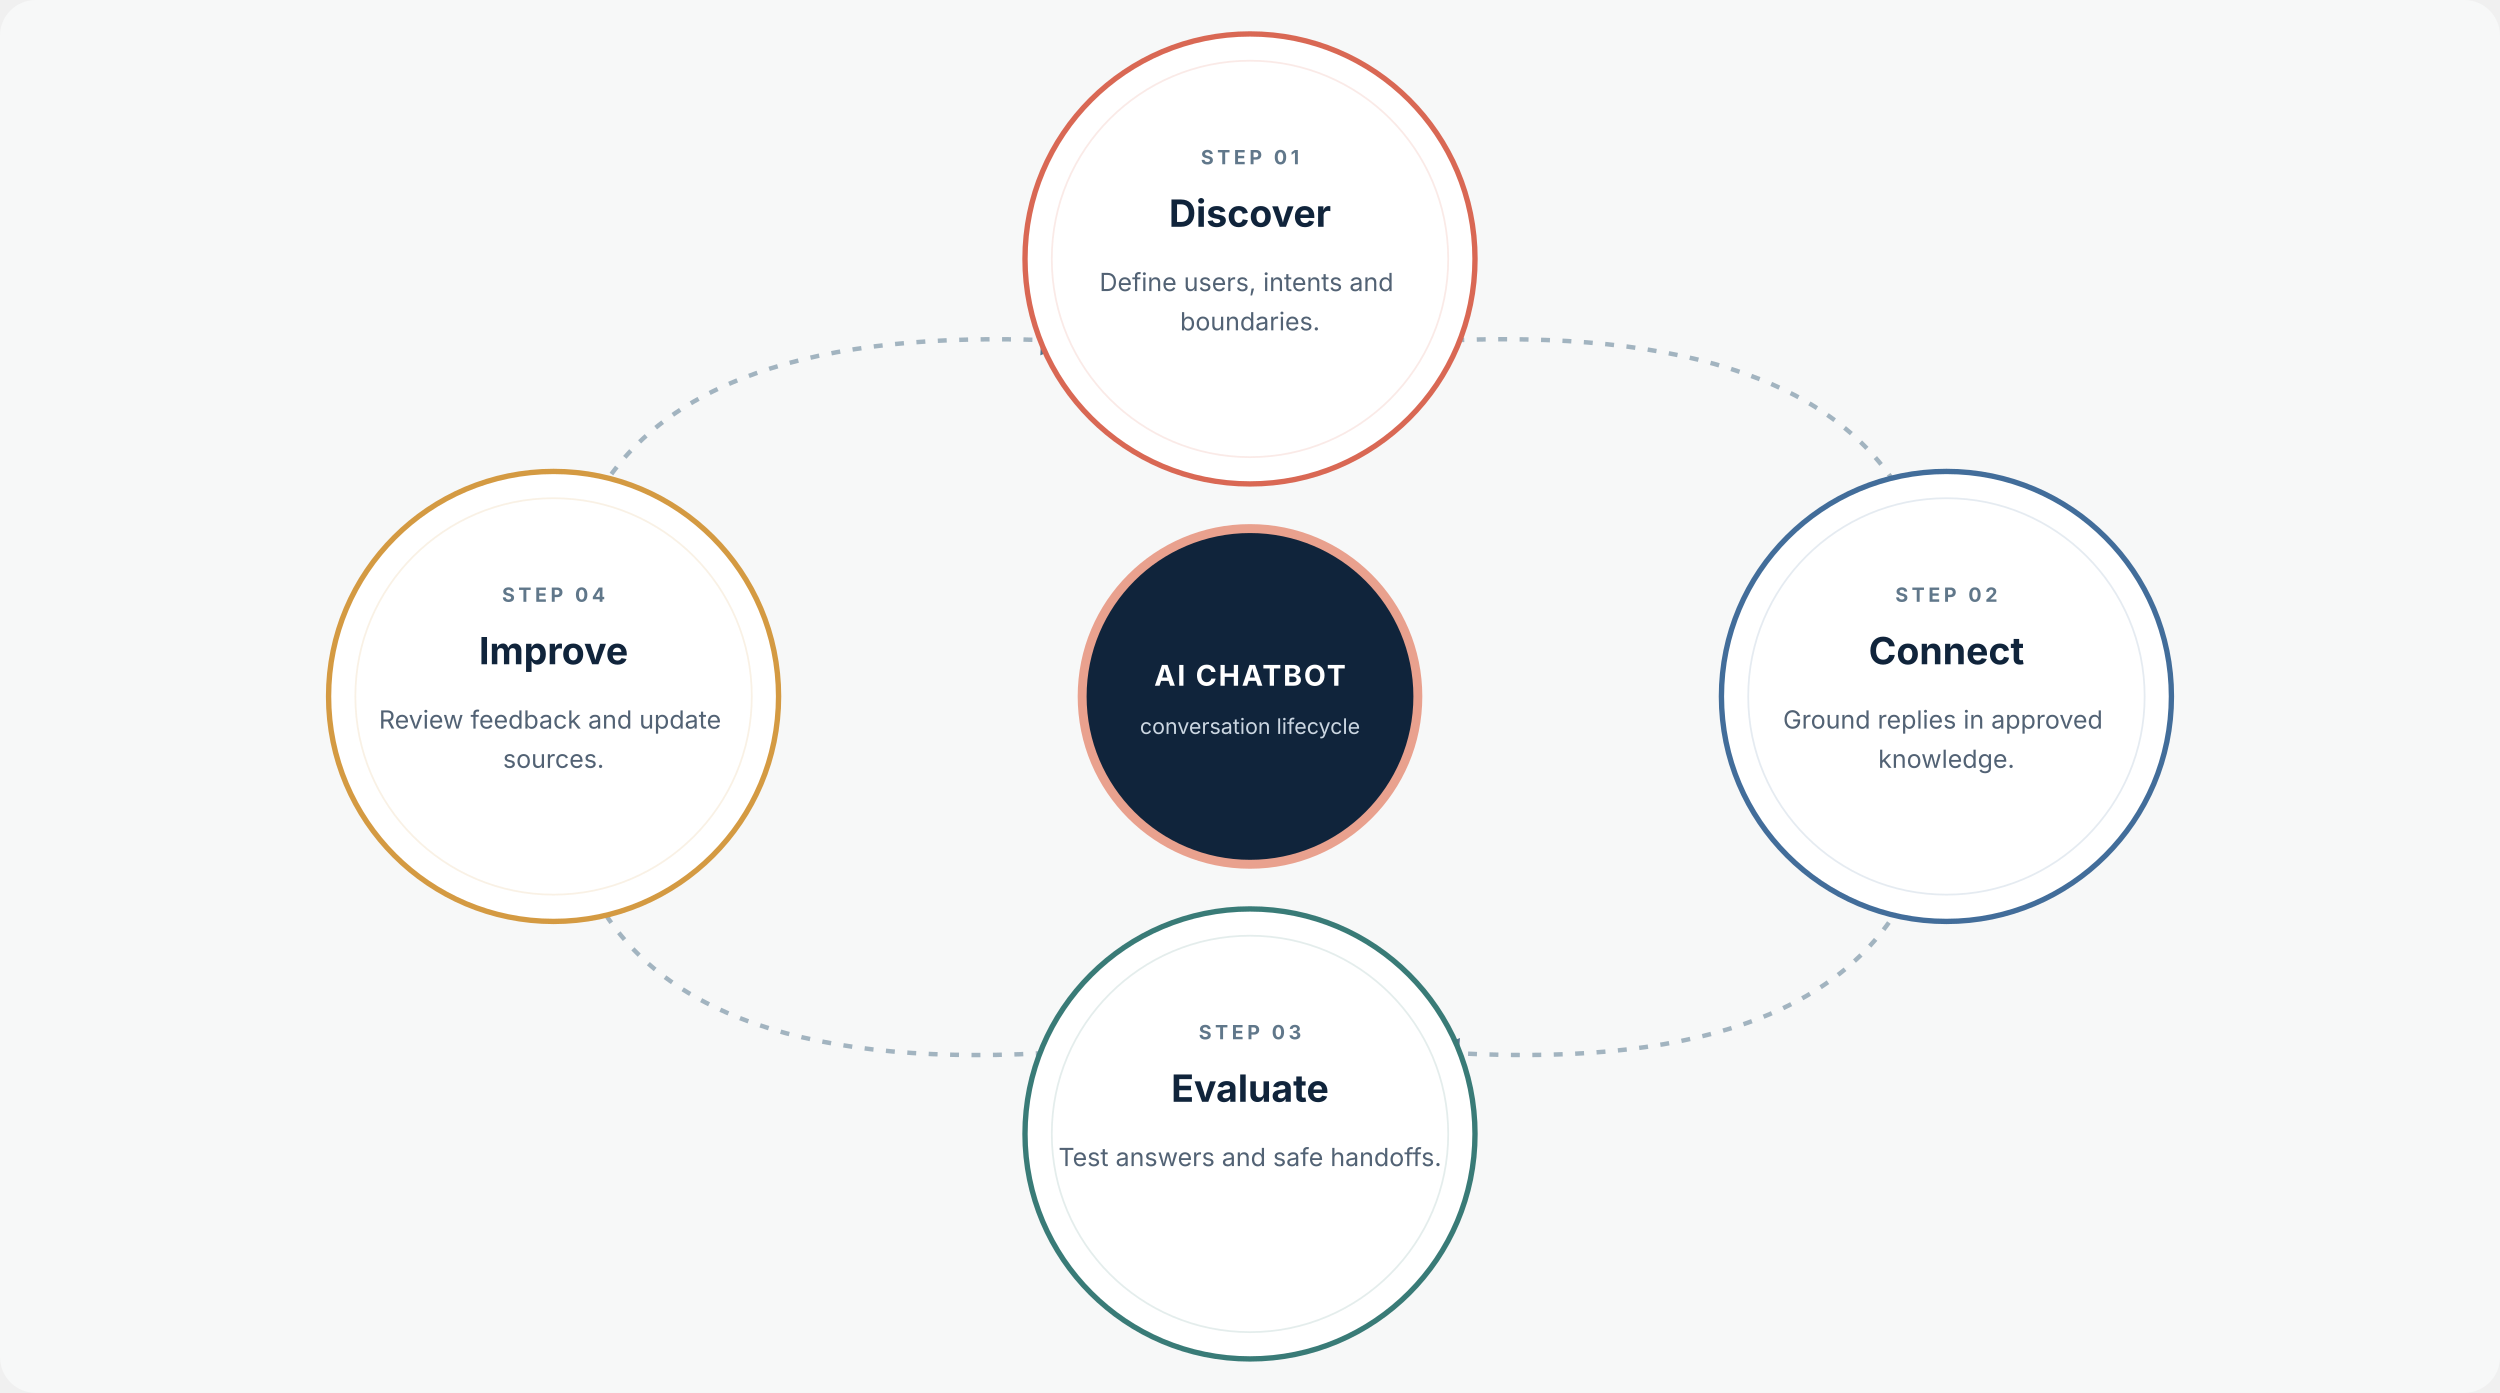
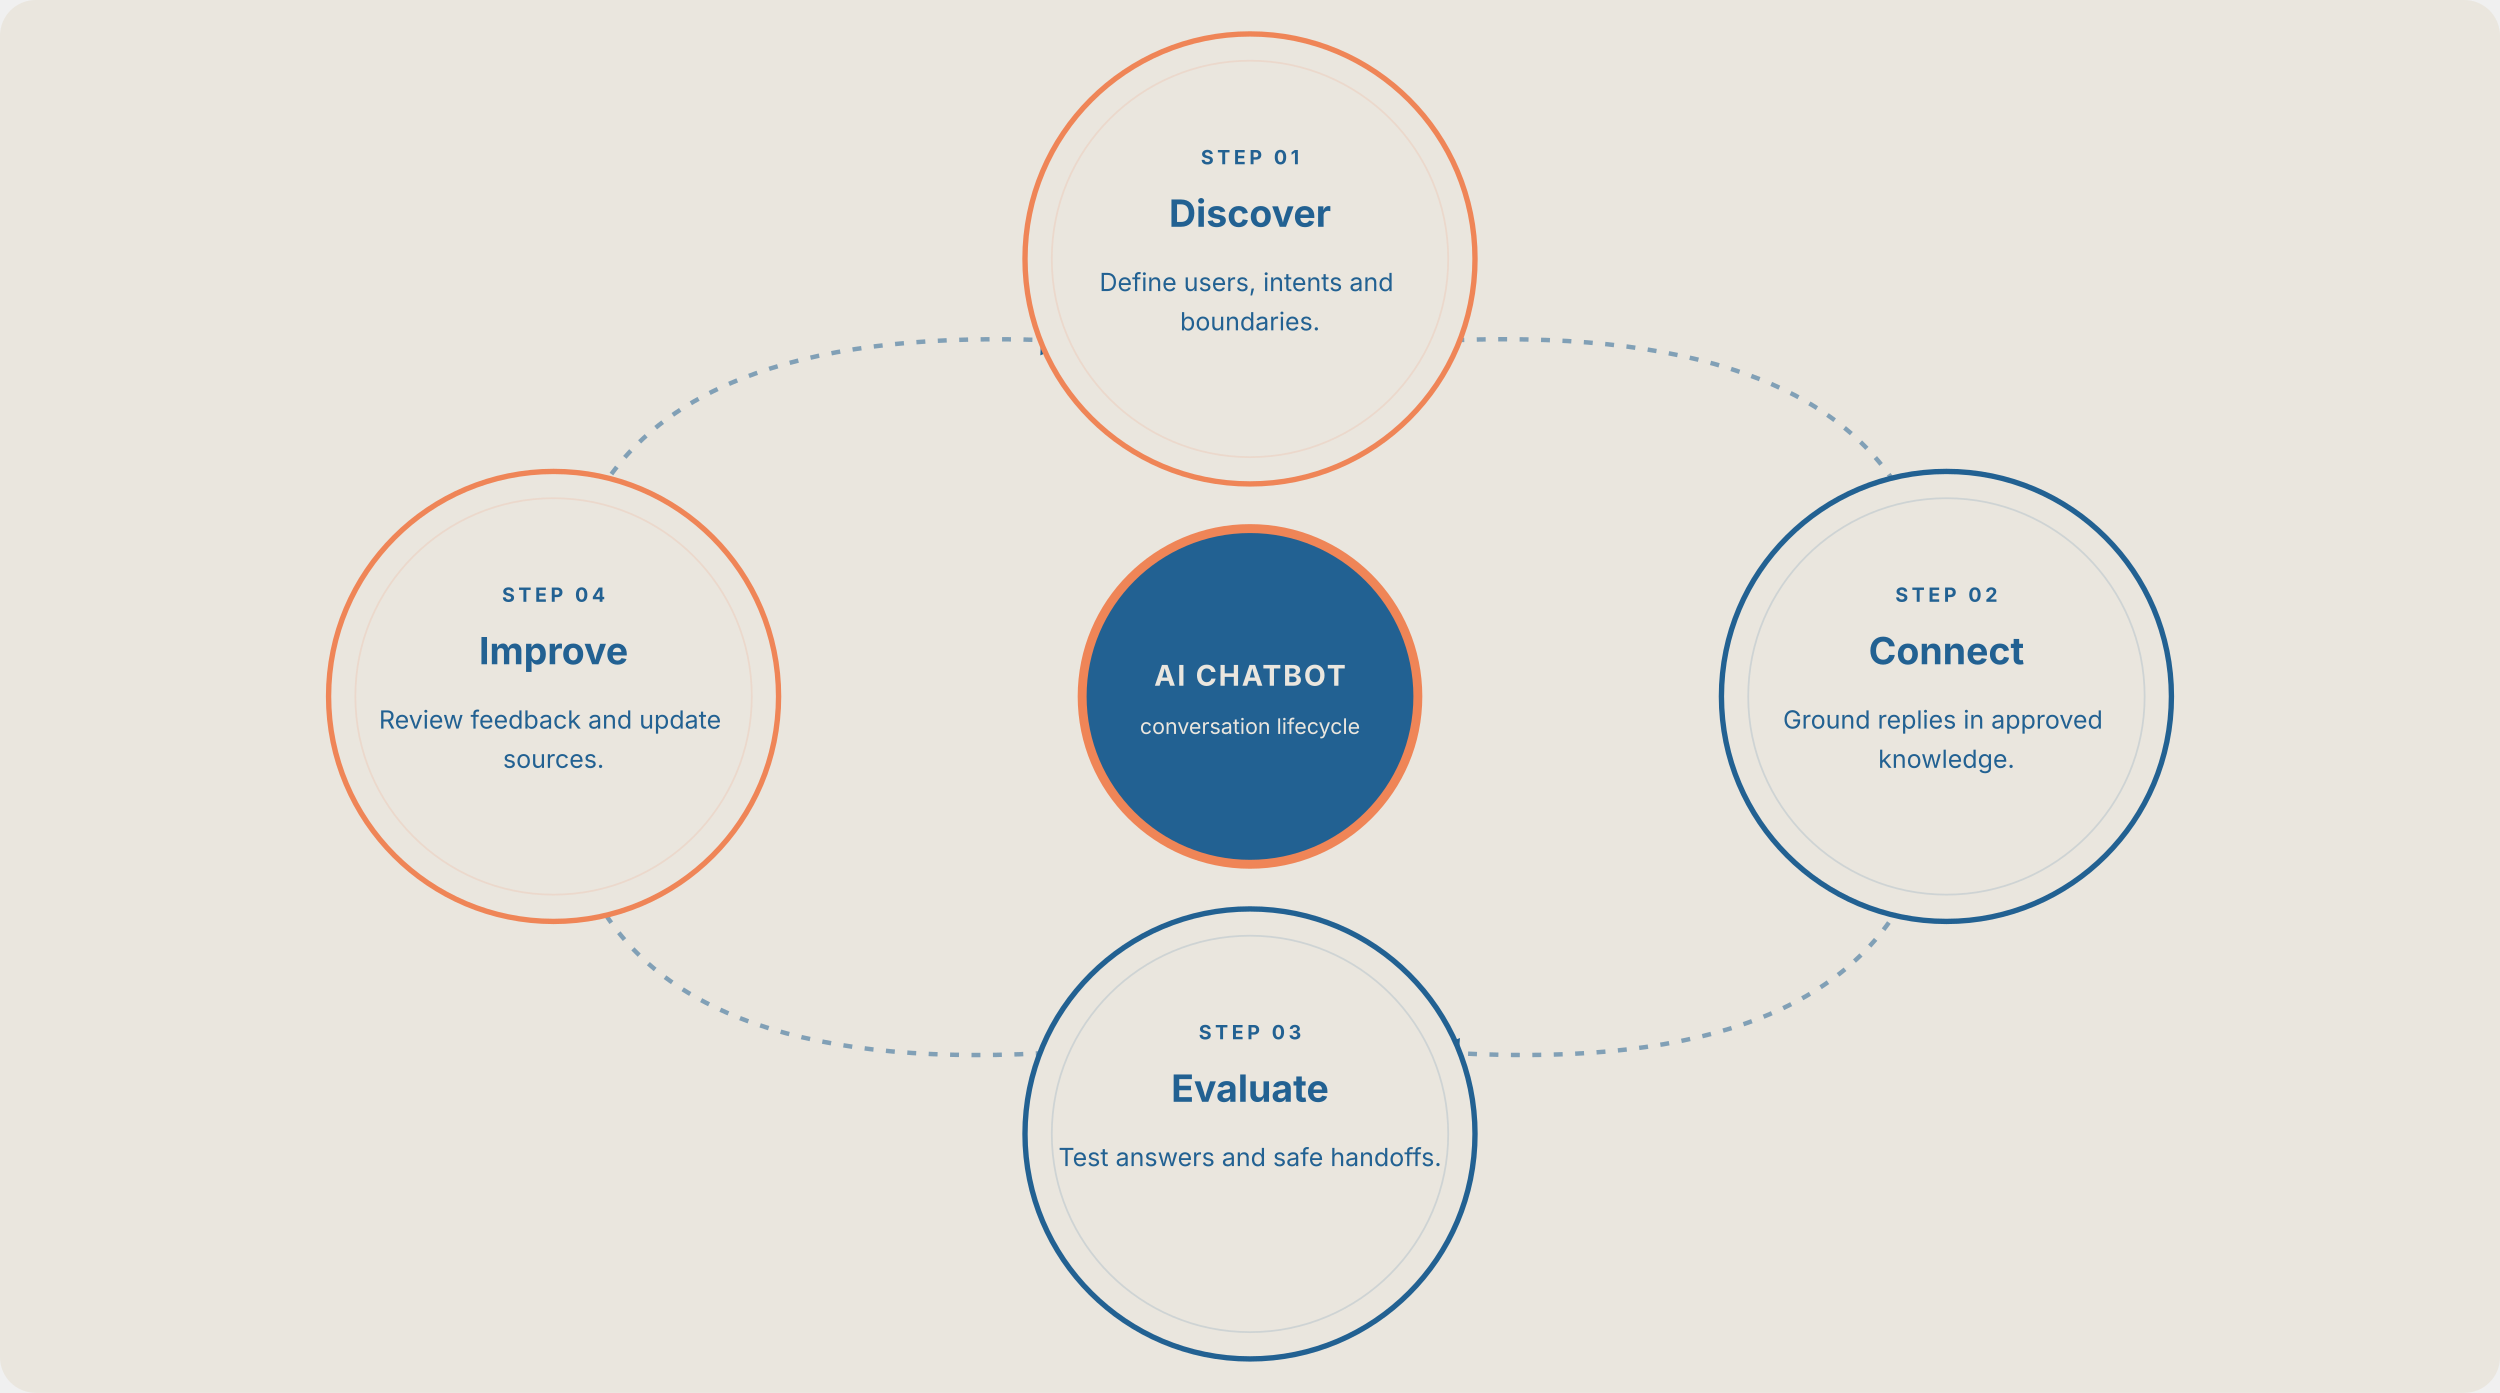
<svg xmlns="http://www.w3.org/2000/svg" viewBox="0 0 1400 780" role="img" aria-labelledby="title desc">
  <defs>
    <marker id="arrow" viewBox="0 0 10 10" refX="8" refY="5" markerWidth="7" markerHeight="7" orient="auto">
-       <path d="M0 0L10 5L0 10z" fill="#55758d" />
+       <path d="M0 0L10 5L0 10z" fill="#226192" />
    </marker>
-     <style>.bg{fill:#f7f8f8}.connector{fill:none;stroke:#55758d;stroke-opacity:.52;stroke-width:2.5;stroke-dasharray:5 7;animation:dash 24s linear infinite}.number{font:700 11px Inter,Arial,sans-serif;letter-spacing:2px;fill:#60778a}.label{font:700 21px Inter,Arial,sans-serif;fill:#10243b}.detail{font:400 14px Inter,Arial,sans-serif;fill:#526274}.hub{fill:#10243b;stroke:#e9a18e;stroke-width:5}.hub-text{font:700 16px Inter,Arial,sans-serif;fill:#fff;letter-spacing:1px}.hub-sub{font:400 12px Inter,Arial,sans-serif;fill:#cbd6e1}.node{transform-box:fill-box;transform-origin:center;animation:arrive .8s ease-out both}.node-1{animation-delay:.12s}.node-2{animation-delay:.24s}.node-3{animation-delay:.36s}@keyframes dash{to{stroke-dashoffset:-150}}@keyframes arrive{from{opacity:.35;transform:scale(.94)}to{opacity:1;transform:scale(1)}}@media(prefers-reduced-motion:reduce){.connector,.node{animation:none}}</style>
+     <style>.bg{fill:#EAE6DE}.connector{fill:none;stroke:#226192;stroke-opacity:.52;stroke-width:2.5;stroke-dasharray:5 7;animation:dash 24s linear infinite}.number{font:700 11px Inter,Arial,sans-serif;letter-spacing:2px;fill:#226192}.label{font:700 21px Inter,Arial,sans-serif;fill:#226192}.detail{font:400 14px Inter,Arial,sans-serif;fill:#226192}.hub{fill:#226192;stroke:#EF8557;stroke-width:5}.hub-text{font:700 16px Inter,Arial,sans-serif;fill:#EAE6DE;letter-spacing:1px}.hub-sub{font:400 12px Inter,Arial,sans-serif;fill:#EAE6DE}.node{transform-box:fill-box;transform-origin:center;animation:arrive .8s ease-out both}.node-1{animation-delay:.12s}.node-2{animation-delay:.24s}.node-3{animation-delay:.36s}@keyframes dash{to{stroke-dashoffset:-150}}@keyframes arrive{from{opacity:.35;transform:scale(.94)}to{opacity:1;transform:scale(1)}}@media(prefers-reduced-motion:reduce){.connector,.node{animation:none}}</style>
  </defs>
  <rect class="bg" width="1400" height="780" rx="20" />
  <path class="connector" d="M 803 191 Q 1018 180 1070 286" marker-end="url(#arrow)" />
  <path class="connector" d="M 1070 496 Q 1018 604 803 589" marker-end="url(#arrow)" />
  <path class="connector" d="M 597 589 Q 382 604 330 496" marker-end="url(#arrow)" />
  <path class="connector" d="M 330 286 Q 382 180 597 191" marker-end="url(#arrow)" />
  <g class="node node-0">
-     <circle cx="700" cy="145" r="126" fill="#fff" stroke="#d96854" stroke-width="3" />
-     <circle cx="700" cy="145" r="111" fill="none" stroke="#d96854" stroke-opacity=".14" />
+     <circle cx="700" cy="145" r="126" fill="#EAE6DE" stroke="#EF8557" stroke-width="3" />
+     <circle cx="700" cy="145" r="111" fill="none" stroke="#EF8557" stroke-opacity=".14" />
    <text x="700" y="92" text-anchor="middle" class="number">STEP 01</text>
    <text x="700" y="127" text-anchor="middle" class="label">Discover</text>
    <text x="700" y="163" text-anchor="middle" class="detail">
      <tspan x="700" dy="0">Define users, intents and</tspan>
      <tspan x="700" dy="22">boundaries.</tspan>
    </text>
  </g>
  <g class="node node-1">
-     <circle cx="1090" cy="390" r="126" fill="#fff" stroke="#426d9a" stroke-width="3" />
-     <circle cx="1090" cy="390" r="111" fill="none" stroke="#426d9a" stroke-opacity=".14" />
+     <circle cx="1090" cy="390" r="126" fill="#EAE6DE" stroke="#226192" stroke-width="3" />
+     <circle cx="1090" cy="390" r="111" fill="none" stroke="#226192" stroke-opacity=".14" />
    <text x="1090" y="337" text-anchor="middle" class="number">STEP 02</text>
    <text x="1090" y="372" text-anchor="middle" class="label">Connect</text>
    <text x="1090" y="408" text-anchor="middle" class="detail">
      <tspan x="1090" dy="0">Ground replies in approved</tspan>
      <tspan x="1090" dy="22">knowledge.</tspan>
    </text>
  </g>
  <g class="node node-2">
-     <circle cx="700" cy="635" r="126" fill="#fff" stroke="#397b77" stroke-width="3" />
-     <circle cx="700" cy="635" r="111" fill="none" stroke="#397b77" stroke-opacity=".14" />
+     <circle cx="700" cy="635" r="126" fill="#EAE6DE" stroke="#226192" stroke-width="3" />
+     <circle cx="700" cy="635" r="111" fill="none" stroke="#226192" stroke-opacity=".14" />
    <text x="700" y="582" text-anchor="middle" class="number">STEP 03</text>
    <text x="700" y="617" text-anchor="middle" class="label">Evaluate</text>
    <text x="700" y="653" text-anchor="middle" class="detail">
      <tspan x="700" dy="0">Test answers and safe handoffs.</tspan>
    </text>
  </g>
  <g class="node node-3">
-     <circle cx="310" cy="390" r="126" fill="#fff" stroke="#d49a42" stroke-width="3" />
-     <circle cx="310" cy="390" r="111" fill="none" stroke="#d49a42" stroke-opacity=".14" />
+     <circle cx="310" cy="390" r="126" fill="#EAE6DE" stroke="#EF8557" stroke-width="3" />
+     <circle cx="310" cy="390" r="111" fill="none" stroke="#EF8557" stroke-opacity=".14" />
    <text x="310" y="337" text-anchor="middle" class="number">STEP 04</text>
    <text x="310" y="372" text-anchor="middle" class="label">Improve</text>
    <text x="310" y="408" text-anchor="middle" class="detail">
      <tspan x="310" dy="0">Review feedback and update</tspan>
      <tspan x="310" dy="22">sources.</tspan>
    </text>
  </g>
  <circle class="hub" cx="700" cy="390" r="94" />
  <text class="hub-text" x="700" y="384" text-anchor="middle">AI CHATBOT</text>
  <text class="hub-sub" x="700" y="411" text-anchor="middle">conversation lifecycle</text>
</svg>
